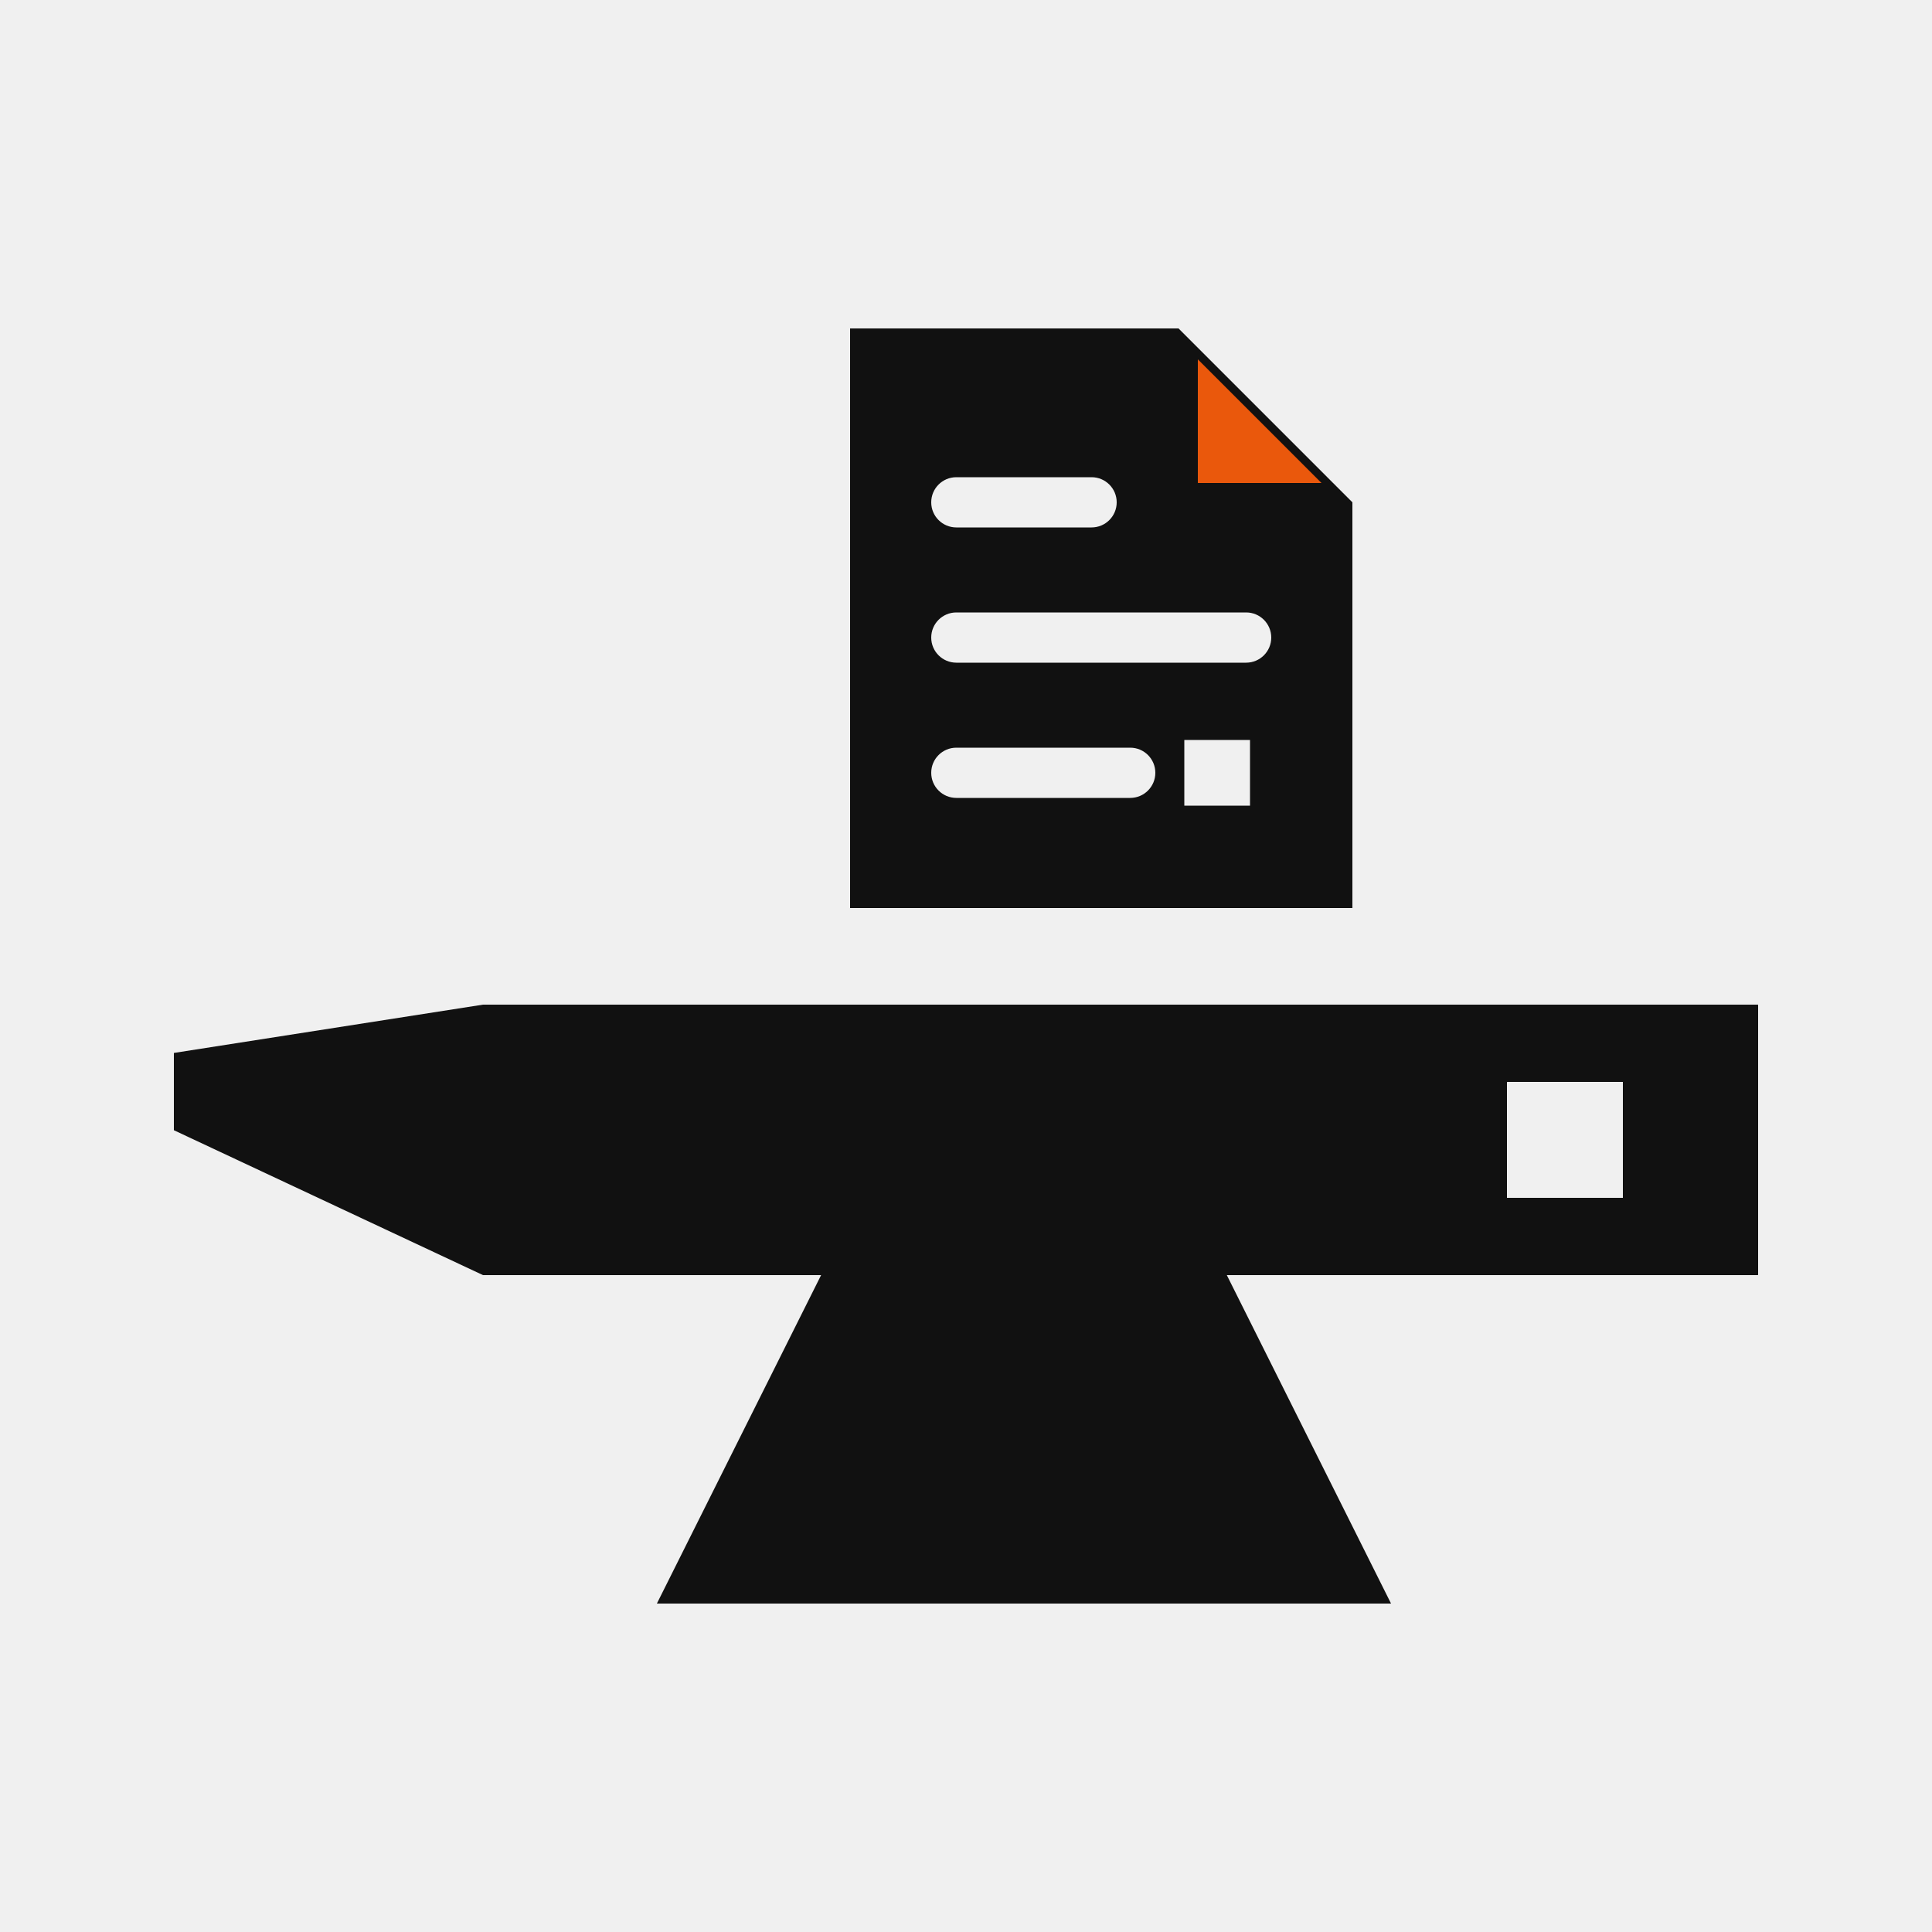
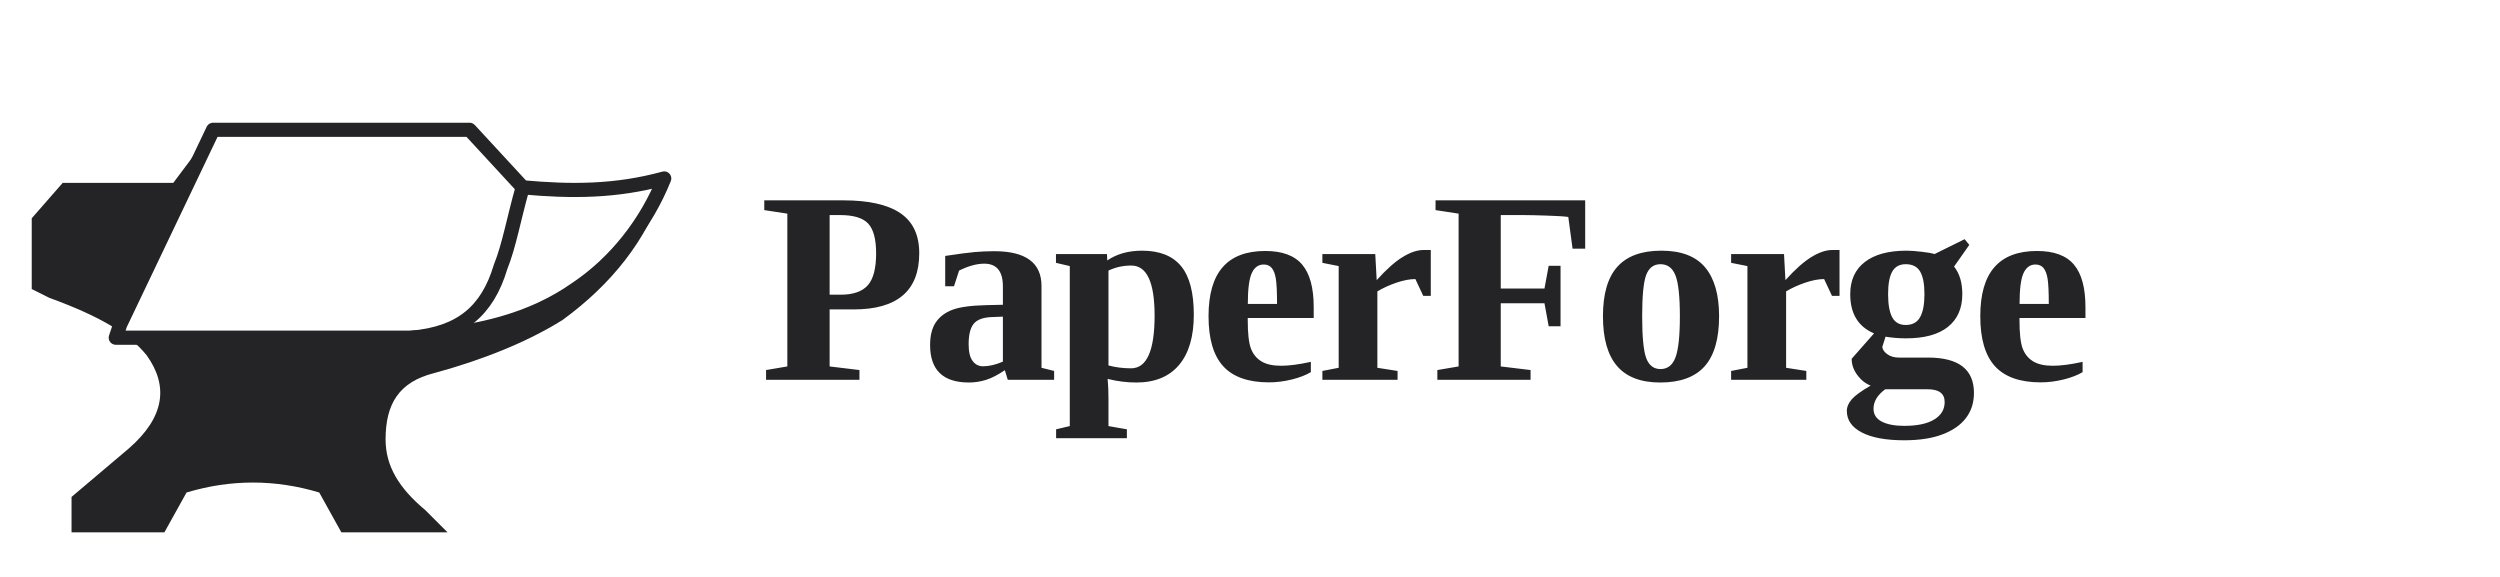
- <svg xmlns="http://www.w3.org/2000/svg" viewBox="0 0 100 100" width="512" height="512" role="img" aria-label="PaperForge">
-   <path fill="#111111" fill-rule="evenodd" d="     M 44 17 L 61 17 L 70 26 L 70 47 L 44 47 Z     M 49.5 24.7 L 56.5 24.7 A 1.3 1.3 0 0 1 56.5 27.3 L 49.5 27.3 A 1.3 1.3 0 0 1 49.5 24.7 Z     M 49.5 31.7 L 64.5 31.7 A 1.3 1.3 0 0 1 64.5 34.3 L 49.5 34.3 A 1.3 1.3 0 0 1 49.5 31.7 Z     M 49.5 38.7 L 58.5 38.7 A 1.3 1.3 0 0 1 58.5 41.3 L 49.5 41.3 A 1.3 1.3 0 0 1 49.5 38.7 Z     M 61.3 38.3 L 64.7 38.3 L 64.7 41.7 L 61.3 41.7 Z" />
-   <path fill="#EA580C" d="M 62 18.6 L 68.4 25 L 62 25 Z" />
-   <path fill="#111111" fill-rule="evenodd" d="     M 9 54.5 L 25 52 L 91 52 L 91 66 L 25 66 L 9 58.5 Z     M 78 56 L 84 56 L 84 62 L 78 62 Z" />
-   <path fill="#111111" d="M 43 65 L 63 65 L 72 83 L 34 83 Z" />
+ <svg xmlns="http://www.w3.org/2000/svg" viewBox="0 0 520 120" width="1040" height="240" role="img" aria-label="PaperForge">
+   <rect width="520" height="120" fill="white" />
+   <defs>
+     <mask id="pf-logo-cut" maskUnits="userSpaceOnUse" x="0" y="0" width="160" height="120">
+       <rect width="160" height="120" fill="white" />
+       <path d="M25 69 46 25h58l12 13c11 1 21 1 32-2-4 10-11 19-20 25-10 7-22 10-37 11H24Z" fill="black" />
+     </mask>
+   </defs>
+   <g transform="translate(2 4) scale(.92)" fill="#242426" stroke="#242426">
+     <path stroke="none" mask="url(#pf-logo-cut)" d="M12 37h25l9-12h58l12 13h32c-4 12-12 22-23 30-8 5-18 9-29 12-8 2-11 7-11 15 0 6 3 11 9 16l5 5H75l-5-9c-10-3-20-3-30 0l-5 9H14v-8l13-11c8-7 9-14 4-21-4-5-11-9-22-13l-4-2V45Z" />
+     <path fill="none" stroke-width="3.2" stroke-linejoin="round" stroke-linecap="round" d="M25 69 46 25h58l12 13c11 1 21 1 32-2-4 10-11 19-20 25-10 7-22 10-37 11H24Z" />
+     <path fill="none" stroke-width="3.2" stroke-linecap="round" d="M116 38c-2 7-3 13-5 18-3 10-9 15-20 16" />
+   </g>
+   <text x="158" y="79" fill="#242426" font-family="Georgia, 'Times New Roman', serif" font-size="57" font-weight="600" letter-spacing="-1.2">PaperForge</text>
</svg>
